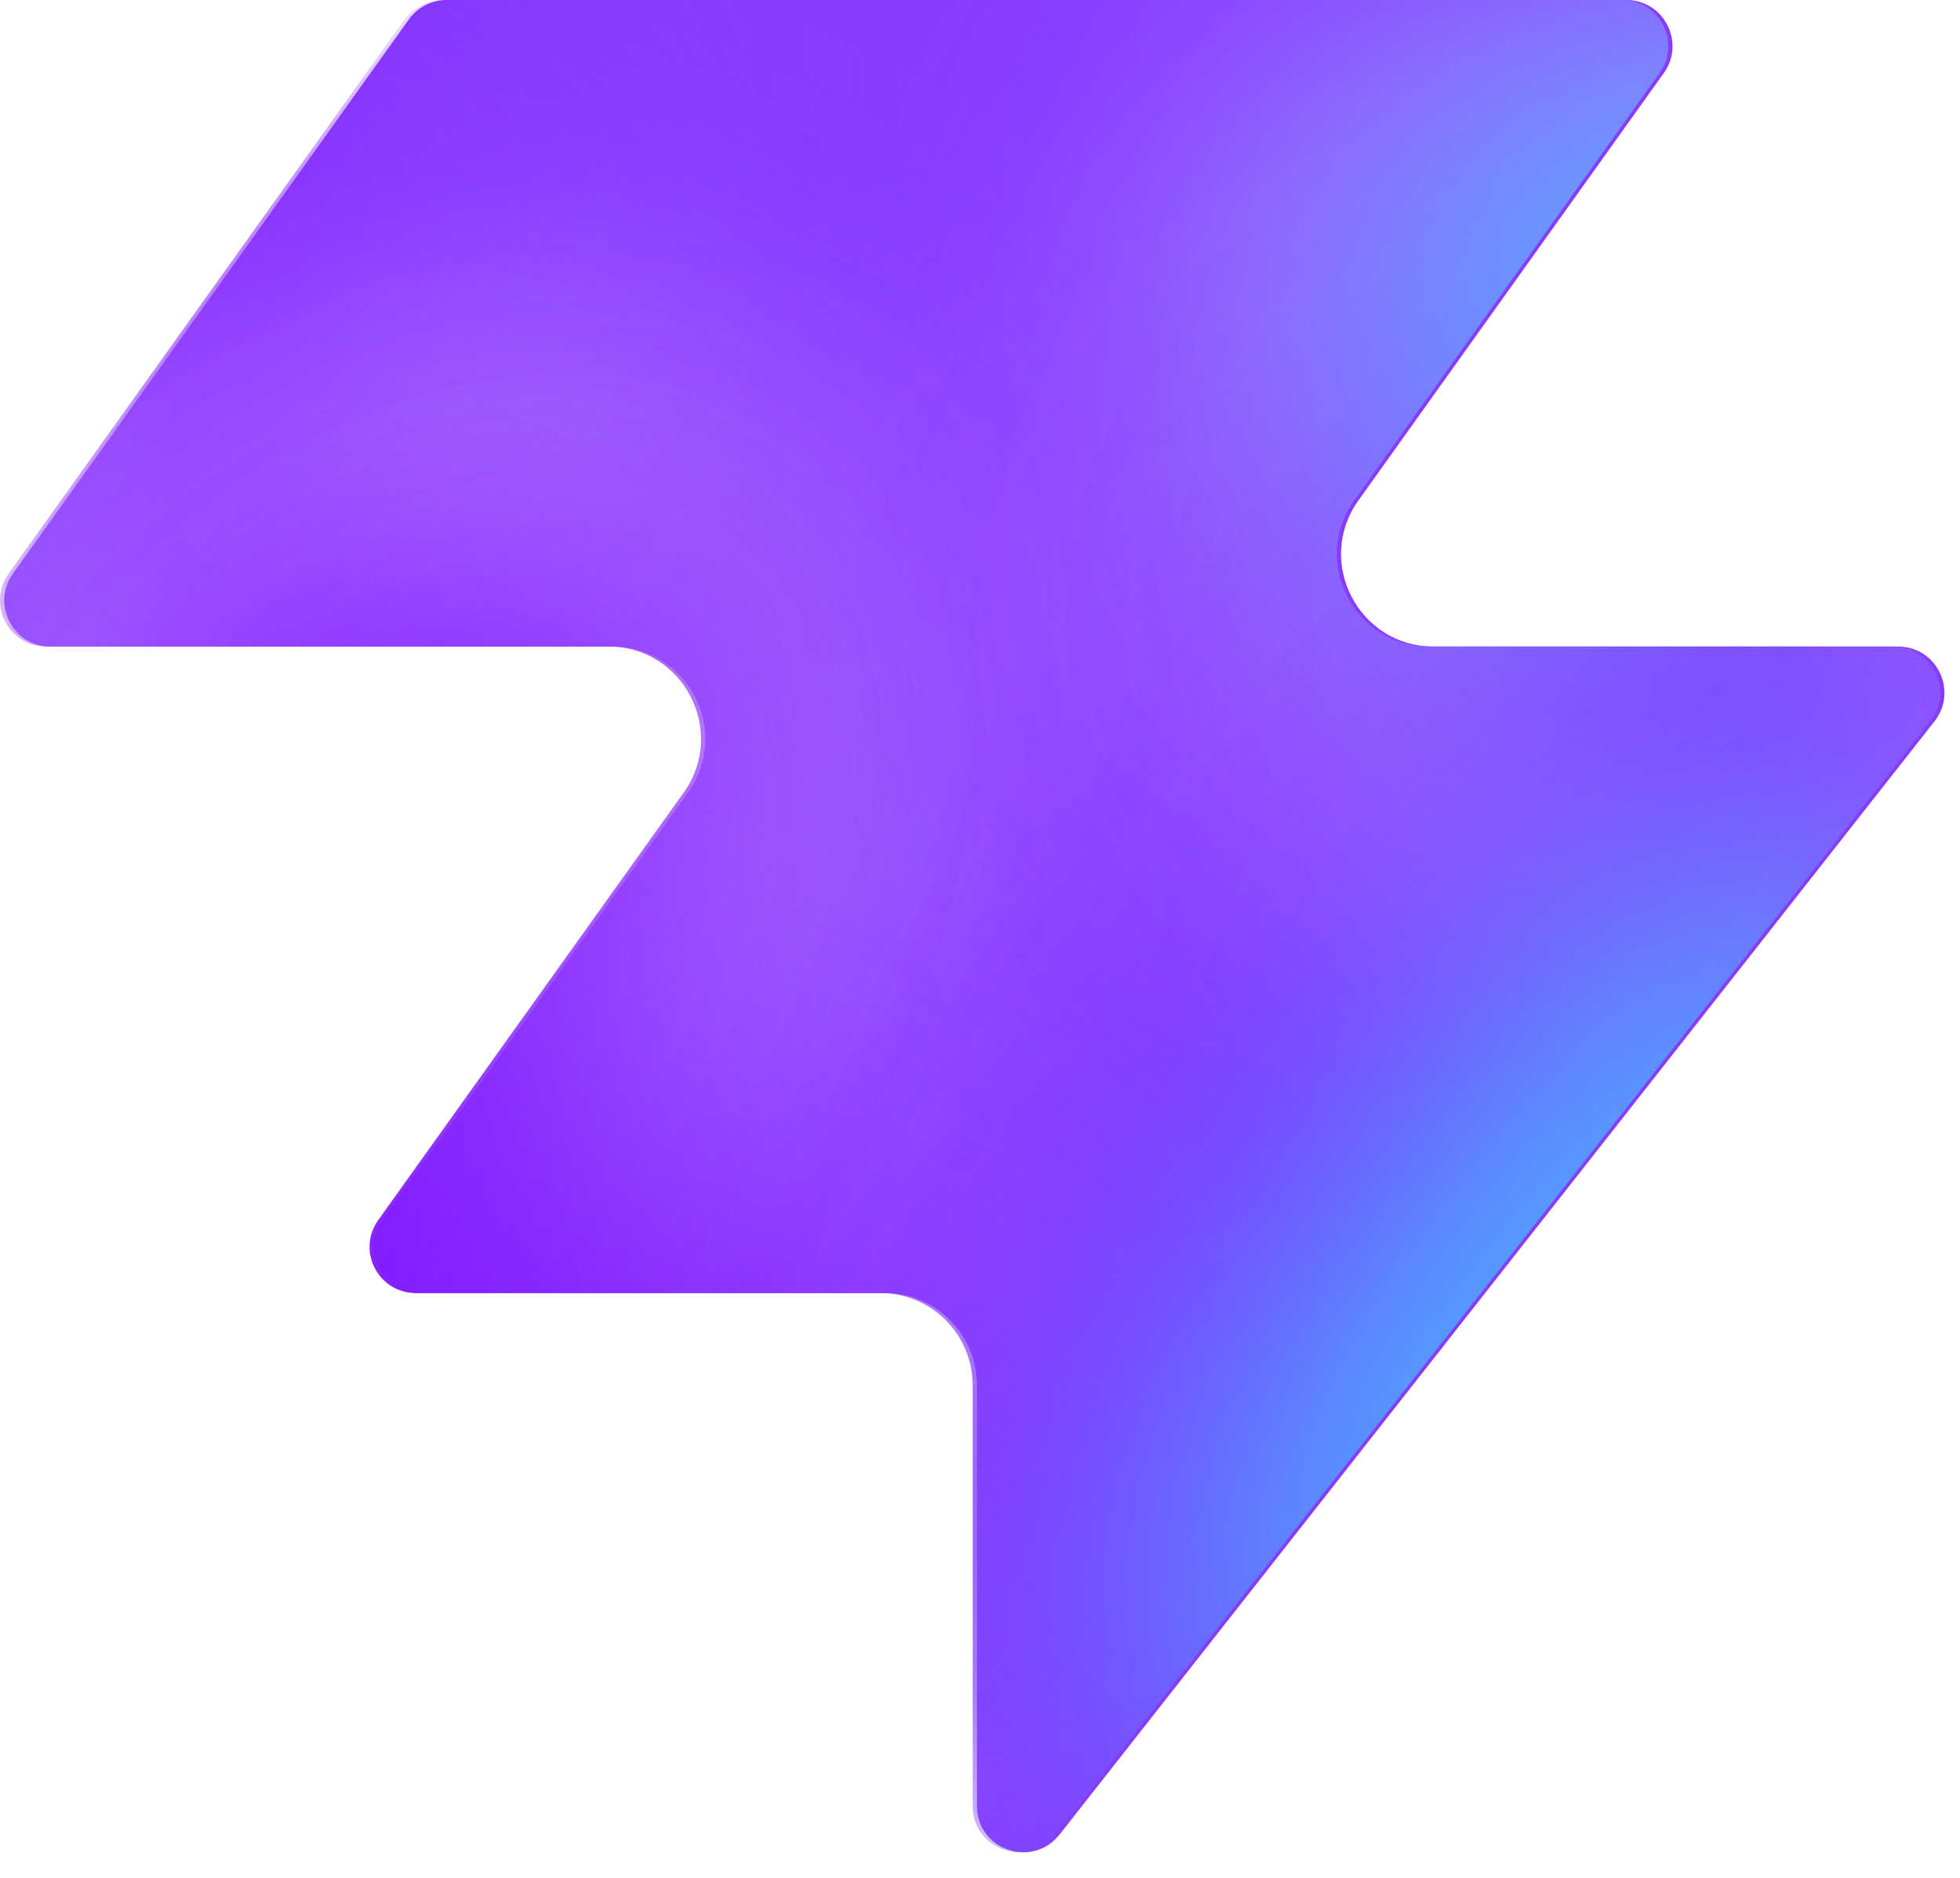
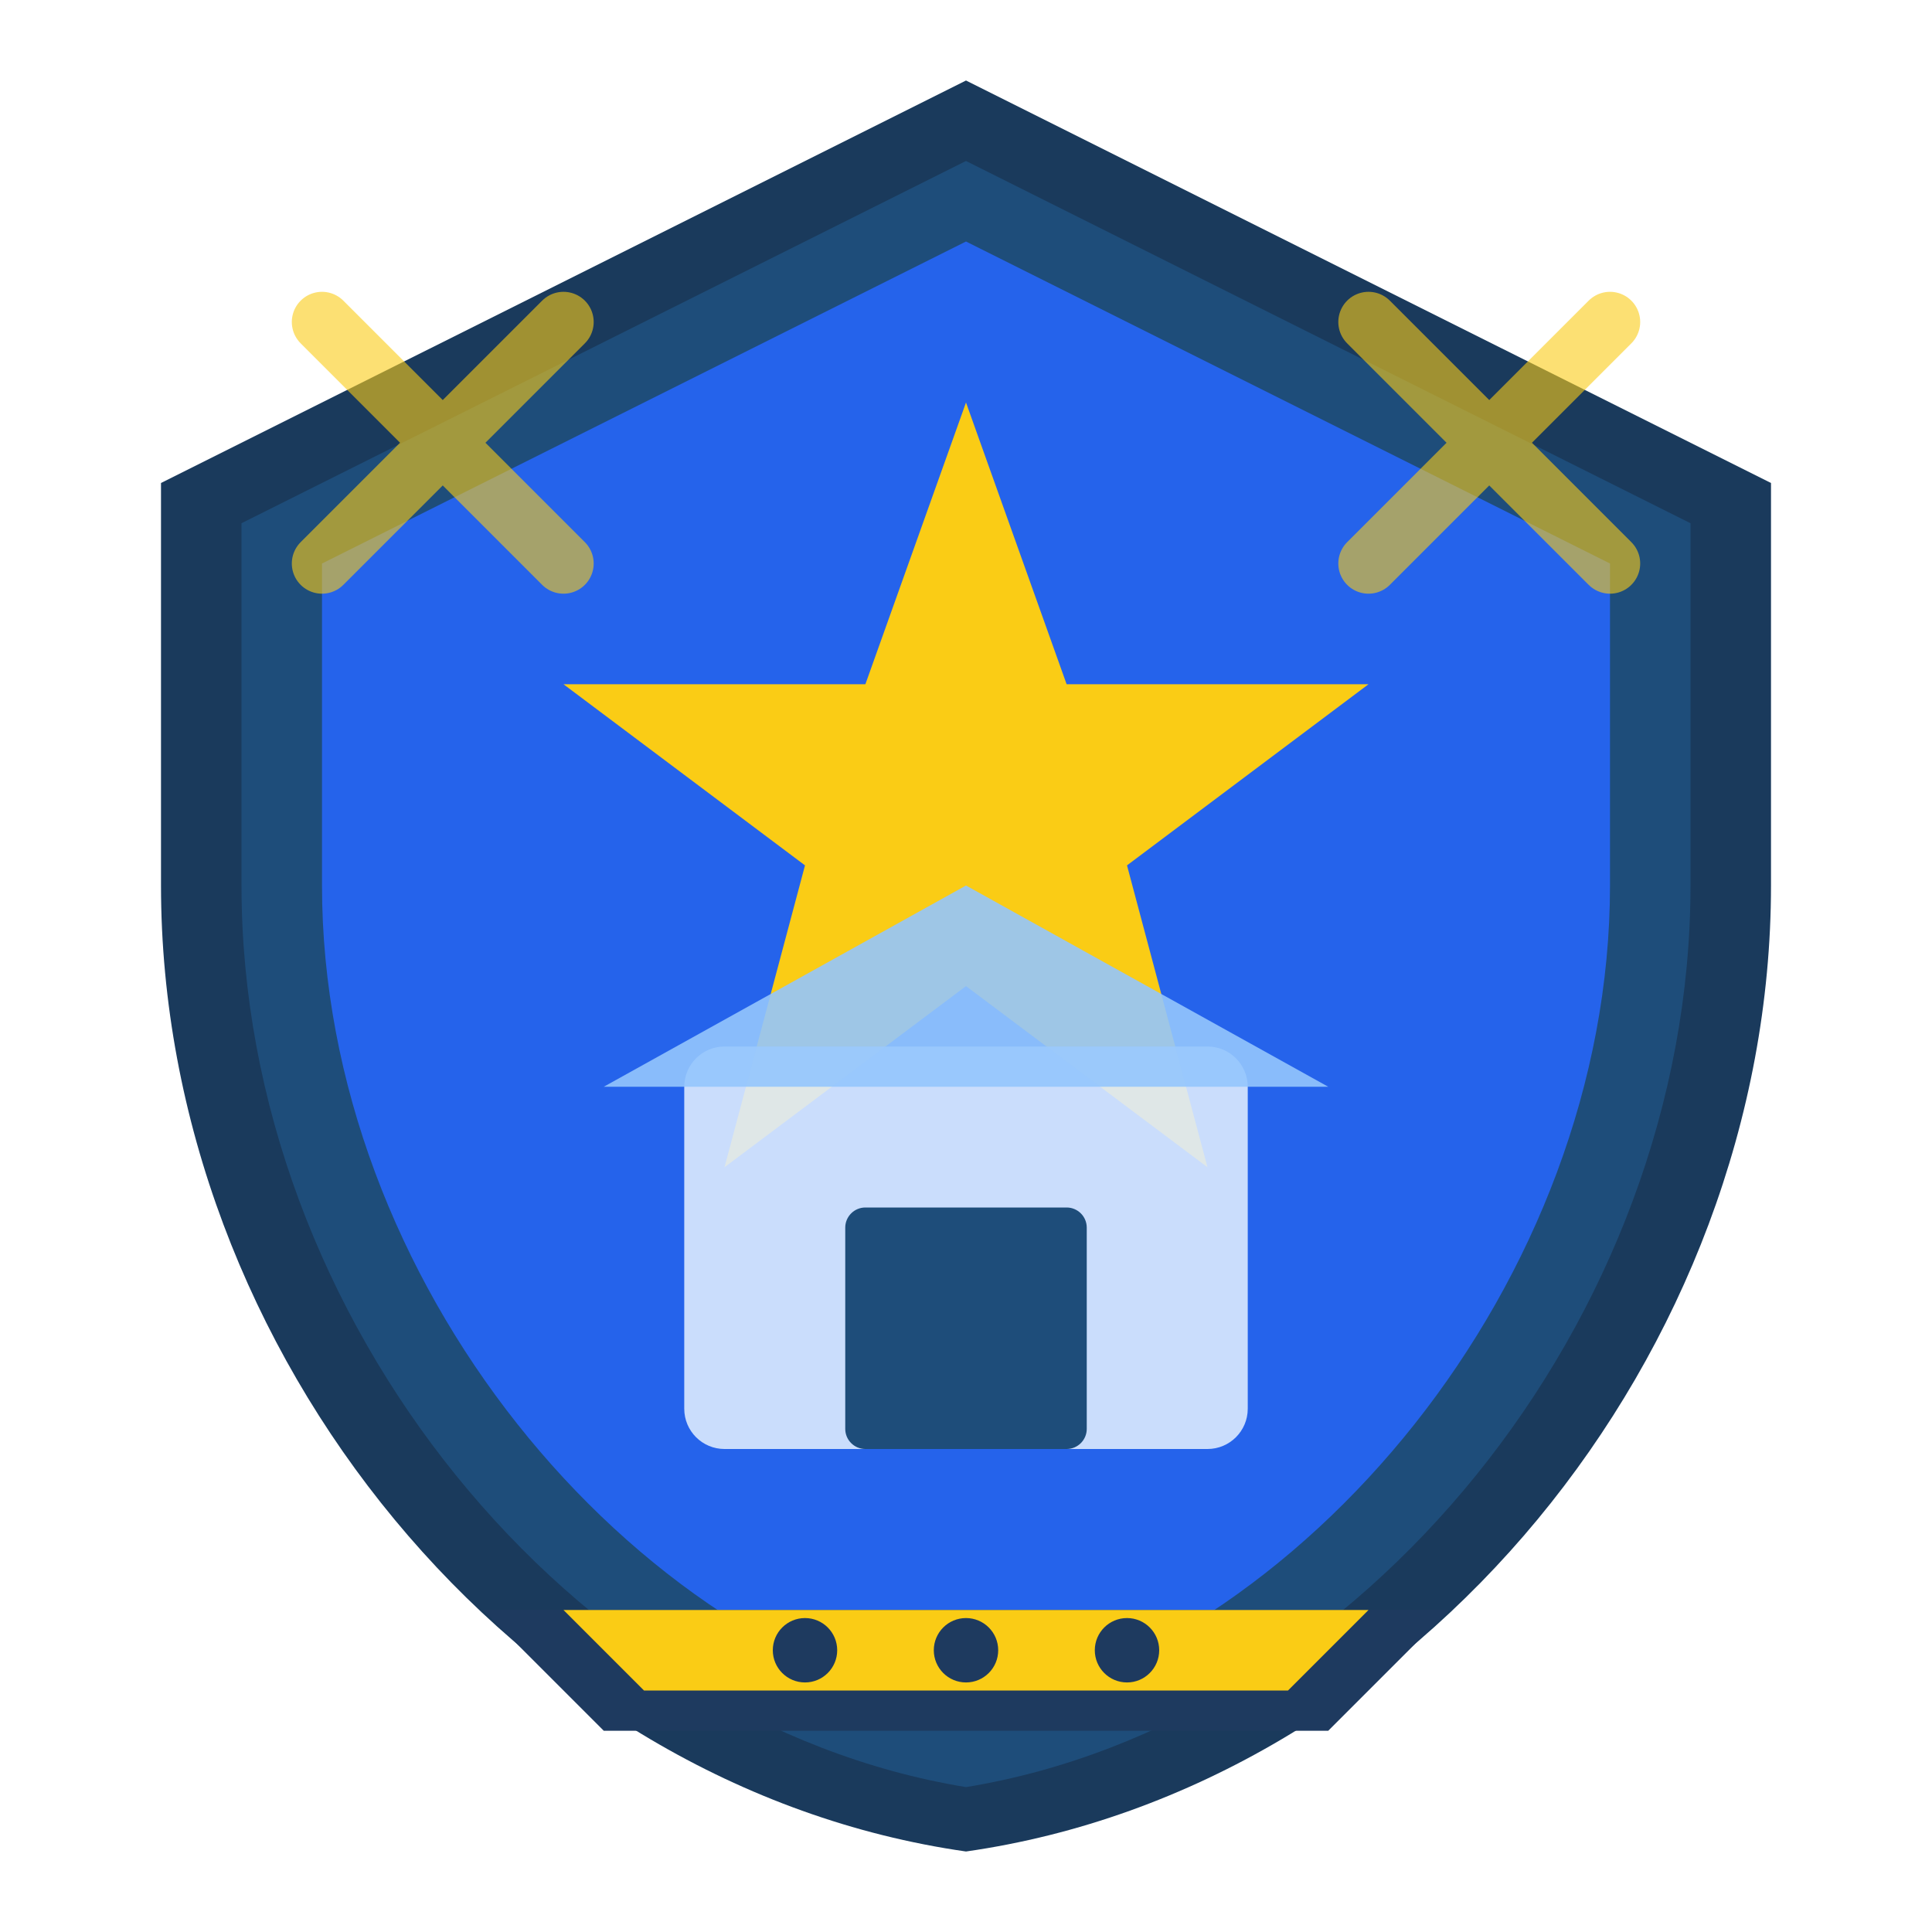
- <svg xmlns="http://www.w3.org/2000/svg" width="48" height="46" fill="none" viewBox="0 0 48 46">
-   <path fill="#863bff" d="M25.946 44.938c-.664.845-2.021.375-2.021-.698V33.937a2.26 2.26 0 0 0-2.262-2.262H10.287c-.92 0-1.456-1.04-.92-1.788l7.48-10.471c1.07-1.497 0-3.578-1.842-3.578H1.237c-.92 0-1.456-1.04-.92-1.788L10.013.474c.214-.297.556-.474.92-.474h28.894c.92 0 1.456 1.04.92 1.788l-7.48 10.471c-1.07 1.498 0 3.579 1.842 3.579h11.377c.943 0 1.473 1.088.89 1.83L25.947 44.94z" style="fill:#863bff;fill:color(display-p3 .525 .23 1);fill-opacity:1" />
-   <mask id="a" width="48" height="46" x="0" y="0" maskUnits="userSpaceOnUse" style="mask-type:alpha">
-     <path fill="#000" d="M25.842 44.938c-.664.844-2.021.375-2.021-.698V33.937a2.26 2.26 0 0 0-2.262-2.262H10.183c-.92 0-1.456-1.04-.92-1.788l7.48-10.471c1.07-1.498 0-3.579-1.842-3.579H1.133c-.92 0-1.456-1.04-.92-1.787L9.91.473c.214-.297.556-.474.92-.474h28.894c.92 0 1.456 1.04.92 1.788l-7.48 10.471c-1.07 1.498 0 3.578 1.842 3.578h11.377c.943 0 1.473 1.088.89 1.832L25.843 44.94z" style="fill:#000;fill-opacity:1" />
-   </mask>
-   <g mask="url(#a)">
-     <g filter="url(#b)">
-       <ellipse cx="5.508" cy="14.704" fill="#ede6ff" rx="5.508" ry="14.704" style="fill:#ede6ff;fill:color(display-p3 .927 .903 1);fill-opacity:1" transform="matrix(.00324 1 1 -.00324 -4.47 31.516)" />
-     </g>
-     <g filter="url(#c)">
-       <ellipse cx="10.399" cy="29.851" fill="#ede6ff" rx="10.399" ry="29.851" style="fill:#ede6ff;fill:color(display-p3 .927 .903 1);fill-opacity:1" transform="matrix(.00324 1 1 -.00324 -39.328 7.883)" />
-     </g>
-     <g filter="url(#d)">
-       <ellipse cx="5.508" cy="30.487" fill="#7e14ff" rx="5.508" ry="30.487" style="fill:#7e14ff;fill:color(display-p3 .492 .077 1);fill-opacity:1" transform="rotate(89.814 -25.913 -14.639)scale(1 -1)" />
-     </g>
-     <g filter="url(#e)">
-       <ellipse cx="5.508" cy="30.599" fill="#7e14ff" rx="5.508" ry="30.599" style="fill:#7e14ff;fill:color(display-p3 .492 .077 1);fill-opacity:1" transform="rotate(89.814 -32.644 -3.334)scale(1 -1)" />
-     </g>
-     <g filter="url(#f)">
-       <ellipse cx="5.508" cy="30.599" fill="#7e14ff" rx="5.508" ry="30.599" style="fill:#7e14ff;fill:color(display-p3 .492 .077 1);fill-opacity:1" transform="matrix(.00324 1 1 -.00324 -34.34 30.47)" />
-     </g>
-     <g filter="url(#g)">
-       <ellipse cx="14.072" cy="22.078" fill="#ede6ff" rx="14.072" ry="22.078" style="fill:#ede6ff;fill:color(display-p3 .927 .903 1);fill-opacity:1" transform="rotate(93.35 24.506 48.493)scale(-1 1)" />
-     </g>
-     <g filter="url(#h)">
-       <ellipse cx="3.47" cy="21.501" fill="#7e14ff" rx="3.47" ry="21.501" style="fill:#7e14ff;fill:color(display-p3 .492 .077 1);fill-opacity:1" transform="rotate(89.009 28.708 47.59)scale(-1 1)" />
-     </g>
-     <g filter="url(#i)">
-       <ellipse cx="3.47" cy="21.501" fill="#7e14ff" rx="3.47" ry="21.501" style="fill:#7e14ff;fill:color(display-p3 .492 .077 1);fill-opacity:1" transform="rotate(89.009 28.708 47.59)scale(-1 1)" />
-     </g>
-     <g filter="url(#j)">
-       <ellipse cx=".387" cy="8.972" fill="#7e14ff" rx="4.407" ry="29.108" style="fill:#7e14ff;fill:color(display-p3 .492 .077 1);fill-opacity:1" transform="rotate(39.51 .387 8.972)" />
-     </g>
-     <g filter="url(#k)">
-       <ellipse cx="47.523" cy="-6.092" fill="#7e14ff" rx="4.407" ry="29.108" style="fill:#7e14ff;fill:color(display-p3 .492 .077 1);fill-opacity:1" transform="rotate(37.892 47.523 -6.092)" />
-     </g>
-     <g filter="url(#l)">
-       <ellipse cx="41.412" cy="6.333" fill="#47bfff" rx="5.971" ry="9.665" style="fill:#47bfff;fill:color(display-p3 .28 .748 1);fill-opacity:1" transform="rotate(37.892 41.412 6.333)" />
-     </g>
-     <g filter="url(#m)">
-       <ellipse cx="-1.879" cy="38.332" fill="#7e14ff" rx="4.407" ry="29.108" style="fill:#7e14ff;fill:color(display-p3 .492 .077 1);fill-opacity:1" transform="rotate(37.892 -1.88 38.332)" />
-     </g>
-     <g filter="url(#n)">
-       <ellipse cx="-1.879" cy="38.332" fill="#7e14ff" rx="4.407" ry="29.108" style="fill:#7e14ff;fill:color(display-p3 .492 .077 1);fill-opacity:1" transform="rotate(37.892 -1.88 38.332)" />
-     </g>
-     <g filter="url(#o)">
-       <ellipse cx="35.651" cy="29.907" fill="#7e14ff" rx="4.407" ry="29.108" style="fill:#7e14ff;fill:color(display-p3 .492 .077 1);fill-opacity:1" transform="rotate(37.892 35.651 29.907)" />
-     </g>
-     <g filter="url(#p)">
-       <ellipse cx="38.418" cy="32.4" fill="#47bfff" rx="5.971" ry="15.297" style="fill:#47bfff;fill:color(display-p3 .28 .748 1);fill-opacity:1" transform="rotate(37.892 38.418 32.4)" />
-     </g>
-   </g>
-   <defs>
-     <filter id="b" width="60.045" height="41.654" x="-19.77" y="16.149" color-interpolation-filters="sRGB" filterUnits="userSpaceOnUse">
-       <feFlood flood-opacity="0" result="BackgroundImageFix" />
-       <feBlend in="SourceGraphic" in2="BackgroundImageFix" result="shape" />
-       <feGaussianBlur result="effect1_foregroundBlur_2002_17158" stdDeviation="7.659" />
-     </filter>
-     <filter id="c" width="90.34" height="51.437" x="-54.613" y="-7.533" color-interpolation-filters="sRGB" filterUnits="userSpaceOnUse">
-       <feFlood flood-opacity="0" result="BackgroundImageFix" />
-       <feBlend in="SourceGraphic" in2="BackgroundImageFix" result="shape" />
-       <feGaussianBlur result="effect1_foregroundBlur_2002_17158" stdDeviation="7.659" />
-     </filter>
-     <filter id="d" width="79.355" height="29.4" x="-49.64" y="2.03" color-interpolation-filters="sRGB" filterUnits="userSpaceOnUse">
-       <feFlood flood-opacity="0" result="BackgroundImageFix" />
-       <feBlend in="SourceGraphic" in2="BackgroundImageFix" result="shape" />
-       <feGaussianBlur result="effect1_foregroundBlur_2002_17158" stdDeviation="4.596" />
-     </filter>
-     <filter id="e" width="79.579" height="29.4" x="-45.045" y="20.029" color-interpolation-filters="sRGB" filterUnits="userSpaceOnUse">
-       <feFlood flood-opacity="0" result="BackgroundImageFix" />
-       <feBlend in="SourceGraphic" in2="BackgroundImageFix" result="shape" />
-       <feGaussianBlur result="effect1_foregroundBlur_2002_17158" stdDeviation="4.596" />
-     </filter>
-     <filter id="f" width="79.579" height="29.4" x="-43.513" y="21.178" color-interpolation-filters="sRGB" filterUnits="userSpaceOnUse">
-       <feFlood flood-opacity="0" result="BackgroundImageFix" />
-       <feBlend in="SourceGraphic" in2="BackgroundImageFix" result="shape" />
-       <feGaussianBlur result="effect1_foregroundBlur_2002_17158" stdDeviation="4.596" />
-     </filter>
-     <filter id="g" width="74.749" height="58.852" x="15.756" y="-17.901" color-interpolation-filters="sRGB" filterUnits="userSpaceOnUse">
-       <feFlood flood-opacity="0" result="BackgroundImageFix" />
-       <feBlend in="SourceGraphic" in2="BackgroundImageFix" result="shape" />
-       <feGaussianBlur result="effect1_foregroundBlur_2002_17158" stdDeviation="7.659" />
-     </filter>
-     <filter id="h" width="61.377" height="25.362" x="23.548" y="2.284" color-interpolation-filters="sRGB" filterUnits="userSpaceOnUse">
-       <feFlood flood-opacity="0" result="BackgroundImageFix" />
-       <feBlend in="SourceGraphic" in2="BackgroundImageFix" result="shape" />
-       <feGaussianBlur result="effect1_foregroundBlur_2002_17158" stdDeviation="4.596" />
-     </filter>
-     <filter id="i" width="61.377" height="25.362" x="23.548" y="2.284" color-interpolation-filters="sRGB" filterUnits="userSpaceOnUse">
-       <feFlood flood-opacity="0" result="BackgroundImageFix" />
-       <feBlend in="SourceGraphic" in2="BackgroundImageFix" result="shape" />
-       <feGaussianBlur result="effect1_foregroundBlur_2002_17158" stdDeviation="4.596" />
-     </filter>
-     <filter id="j" width="56.045" height="63.649" x="-27.636" y="-22.853" color-interpolation-filters="sRGB" filterUnits="userSpaceOnUse">
-       <feFlood flood-opacity="0" result="BackgroundImageFix" />
-       <feBlend in="SourceGraphic" in2="BackgroundImageFix" result="shape" />
-       <feGaussianBlur result="effect1_foregroundBlur_2002_17158" stdDeviation="4.596" />
-     </filter>
-     <filter id="k" width="54.814" height="64.646" x="20.116" y="-38.415" color-interpolation-filters="sRGB" filterUnits="userSpaceOnUse">
-       <feFlood flood-opacity="0" result="BackgroundImageFix" />
-       <feBlend in="SourceGraphic" in2="BackgroundImageFix" result="shape" />
-       <feGaussianBlur result="effect1_foregroundBlur_2002_17158" stdDeviation="4.596" />
-     </filter>
-     <filter id="l" width="33.541" height="35.313" x="24.641" y="-11.323" color-interpolation-filters="sRGB" filterUnits="userSpaceOnUse">
-       <feFlood flood-opacity="0" result="BackgroundImageFix" />
-       <feBlend in="SourceGraphic" in2="BackgroundImageFix" result="shape" />
-       <feGaussianBlur result="effect1_foregroundBlur_2002_17158" stdDeviation="4.596" />
-     </filter>
-     <filter id="m" width="54.814" height="64.646" x="-29.286" y="6.009" color-interpolation-filters="sRGB" filterUnits="userSpaceOnUse">
-       <feFlood flood-opacity="0" result="BackgroundImageFix" />
-       <feBlend in="SourceGraphic" in2="BackgroundImageFix" result="shape" />
-       <feGaussianBlur result="effect1_foregroundBlur_2002_17158" stdDeviation="4.596" />
-     </filter>
-     <filter id="n" width="54.814" height="64.646" x="-29.286" y="6.009" color-interpolation-filters="sRGB" filterUnits="userSpaceOnUse">
-       <feFlood flood-opacity="0" result="BackgroundImageFix" />
-       <feBlend in="SourceGraphic" in2="BackgroundImageFix" result="shape" />
-       <feGaussianBlur result="effect1_foregroundBlur_2002_17158" stdDeviation="4.596" />
-     </filter>
-     <filter id="o" width="54.814" height="64.646" x="8.244" y="-2.416" color-interpolation-filters="sRGB" filterUnits="userSpaceOnUse">
-       <feFlood flood-opacity="0" result="BackgroundImageFix" />
-       <feBlend in="SourceGraphic" in2="BackgroundImageFix" result="shape" />
-       <feGaussianBlur result="effect1_foregroundBlur_2002_17158" stdDeviation="4.596" />
-     </filter>
-     <filter id="p" width="39.409" height="43.623" x="18.713" y="10.588" color-interpolation-filters="sRGB" filterUnits="userSpaceOnUse">
-       <feFlood flood-opacity="0" result="BackgroundImageFix" />
-       <feBlend in="SourceGraphic" in2="BackgroundImageFix" result="shape" />
-       <feGaussianBlur result="effect1_foregroundBlur_2002_17158" stdDeviation="4.596" />
-     </filter>
-   </defs>
+ <svg xmlns="http://www.w3.org/2000/svg" width="48" height="48" viewBox="0 0 48 48" fill="none">
+   <path d="M24 2L44 12V22C44 33.6 35.2 44.4 24 46C12.8 44.4 4 33.6 4 22V12L24 2Z" fill="#1a3a5c" />
+   <path d="M24 4L42 13V22C42 32.8 33.8 42.8 24 44.4C14.2 42.8 6 32.8 6 22V13L24 4Z" fill="#1e4d7a" />
+   <path d="M24 6L40 14V22C40 31.8 32.4 41 24 42.6C15.6 41 8 31.8 8 22V14L24 6Z" fill="#2563eb" />
+   <polygon points="24,10 26.5,17 34,17 28,21.5 30,29 24,24.5 18,29 20,21.5 14,17 21.5,17" fill="#facc15" />
+   <rect x="17" y="26" width="14" height="10" rx="1" fill="#dbeafe" opacity="0.9" />
+   <polygon points="24,22 15,27 33,27" fill="#93c5fd" opacity="0.9" />
+   <rect x="21" y="30" width="6" height="6" rx="0.5" fill="#1e4d7a" />
+   <path d="M8 8L14 14M14 8L8 14" stroke="#facc15" stroke-width="1.5" stroke-linecap="round" opacity="0.6" />
+   <path d="M40 8L34 14M34 8L40 14" stroke="#facc15" stroke-width="1.5" stroke-linecap="round" opacity="0.6" />
+   <path d="M12 40H36L33 43H15L12 40Z" fill="#1e3a5f" />
+   <path d="M14 40H34L32 42H16L14 40Z" fill="#facc15" />
+   <circle cx="20" cy="41" r="0.8" fill="#1e3a5f" />
+   <circle cx="24" cy="41" r="0.8" fill="#1e3a5f" />
+   <circle cx="28" cy="41" r="0.8" fill="#1e3a5f" />
</svg>
